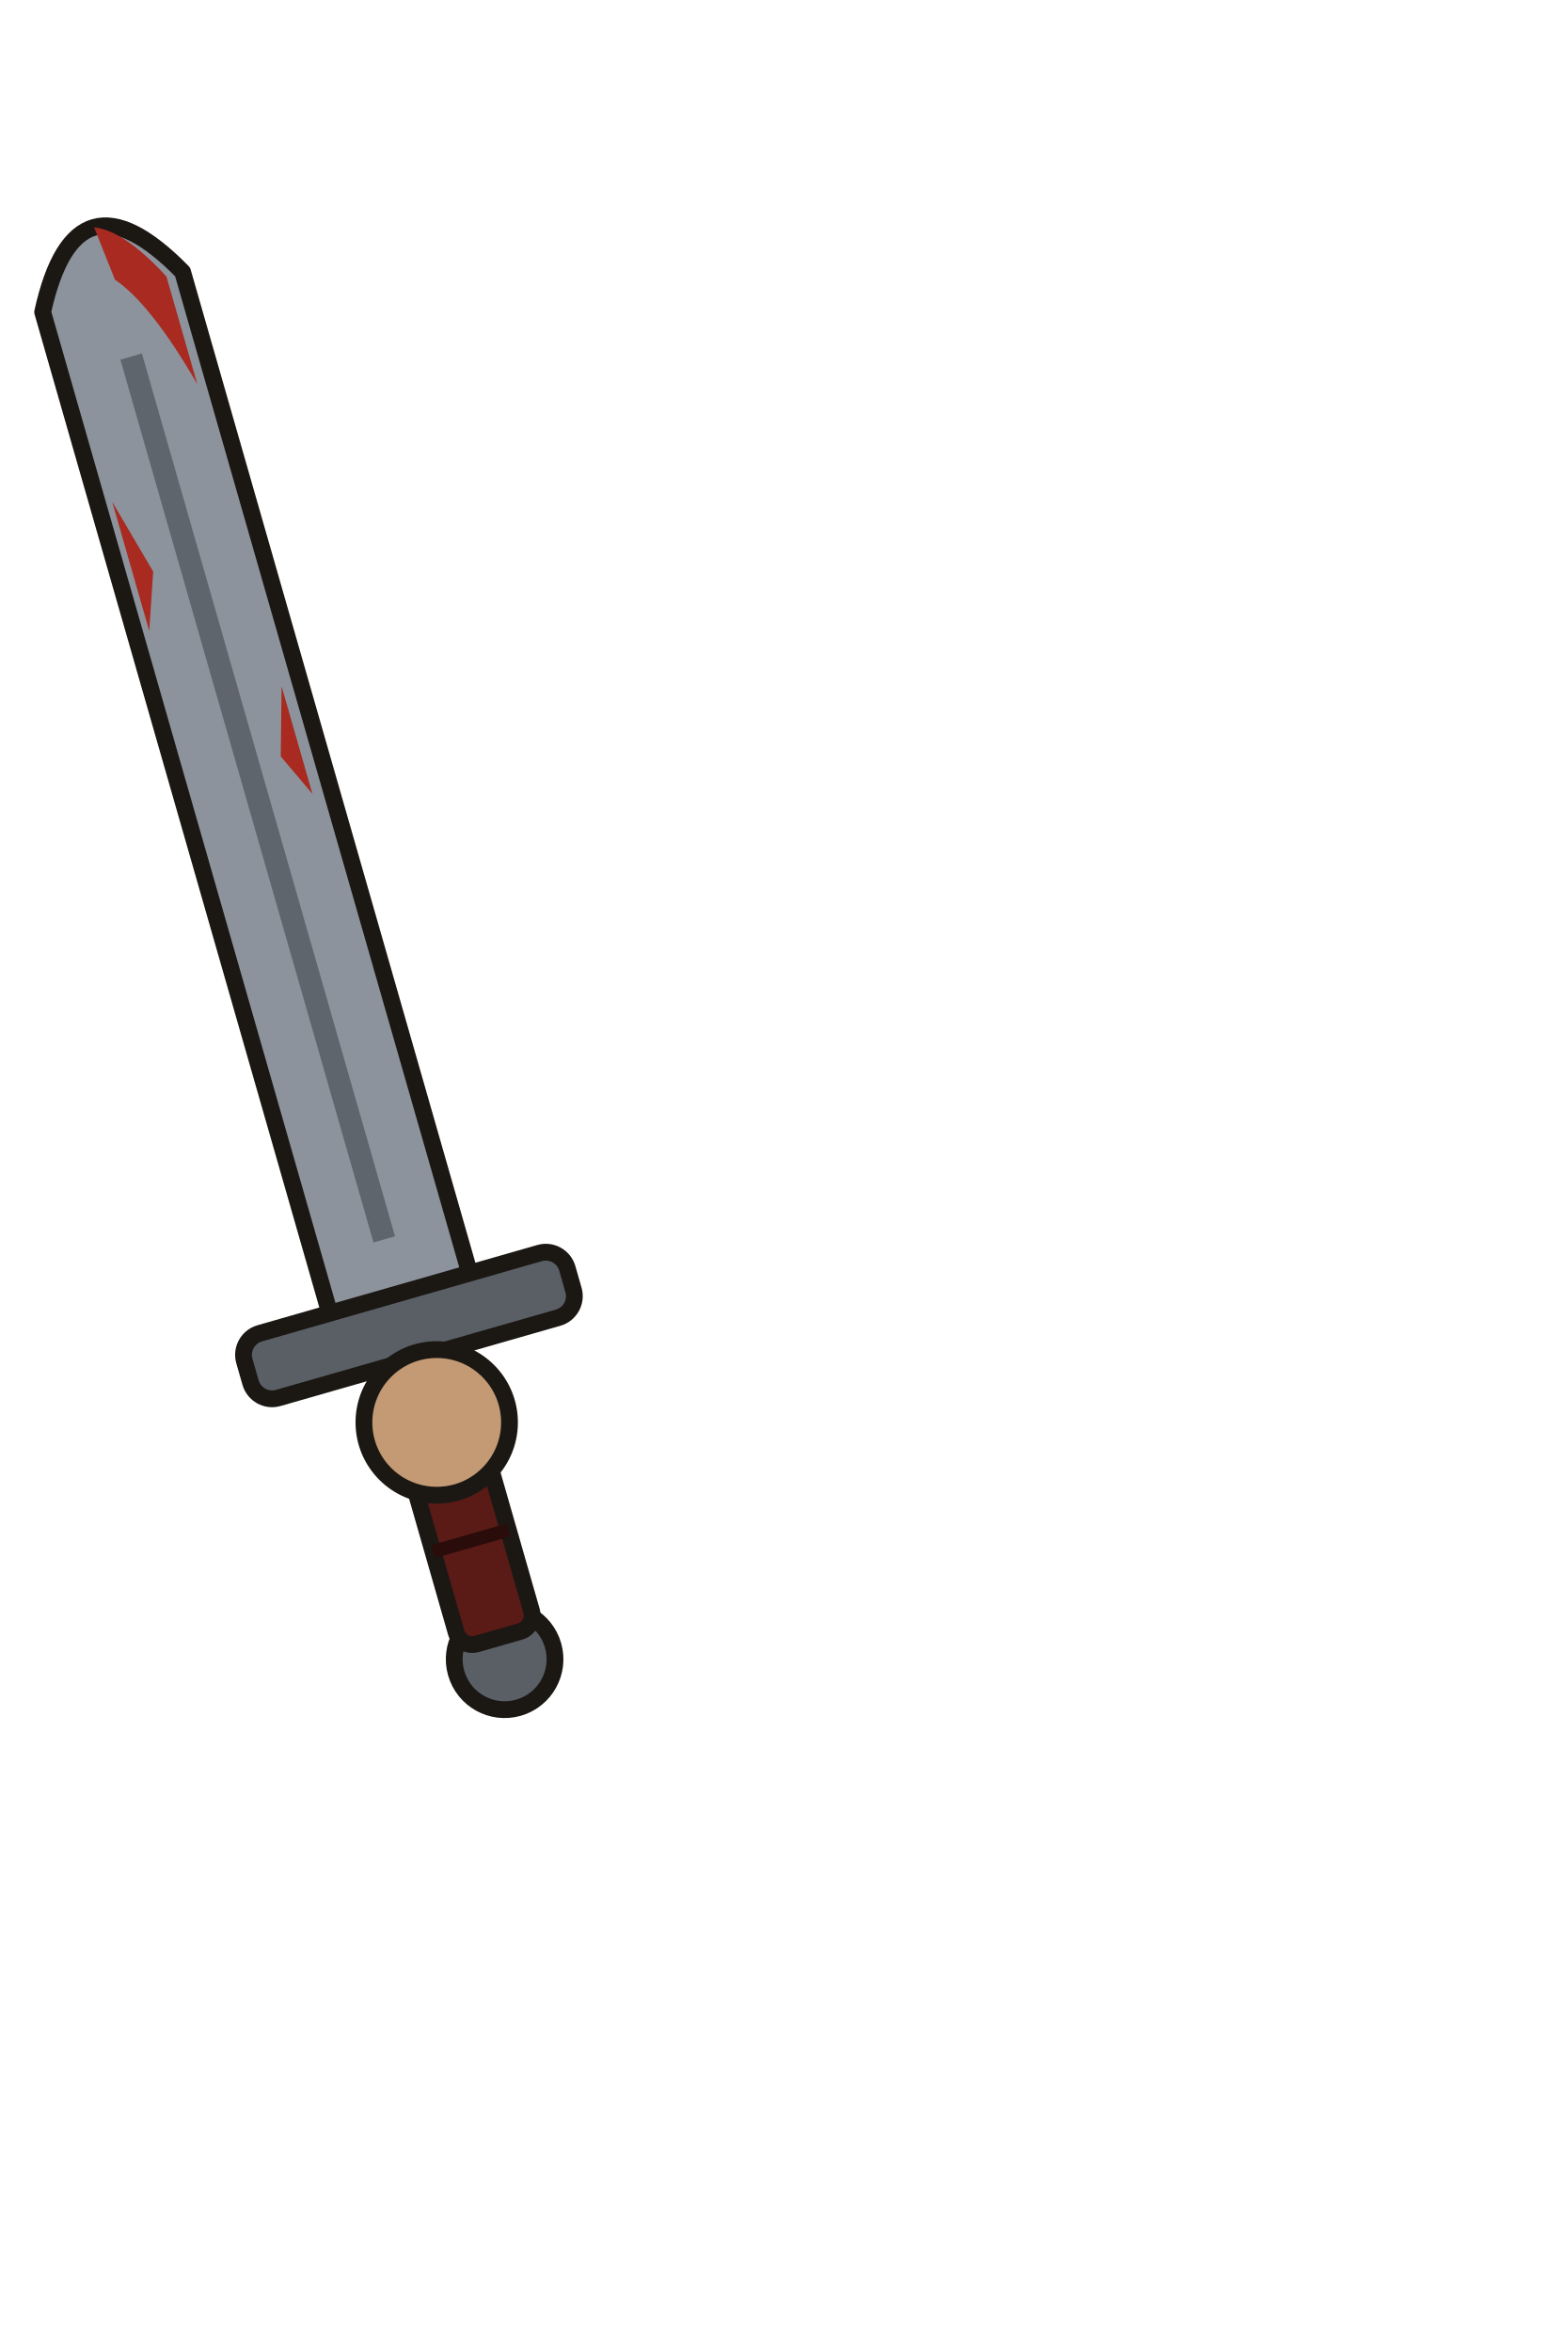
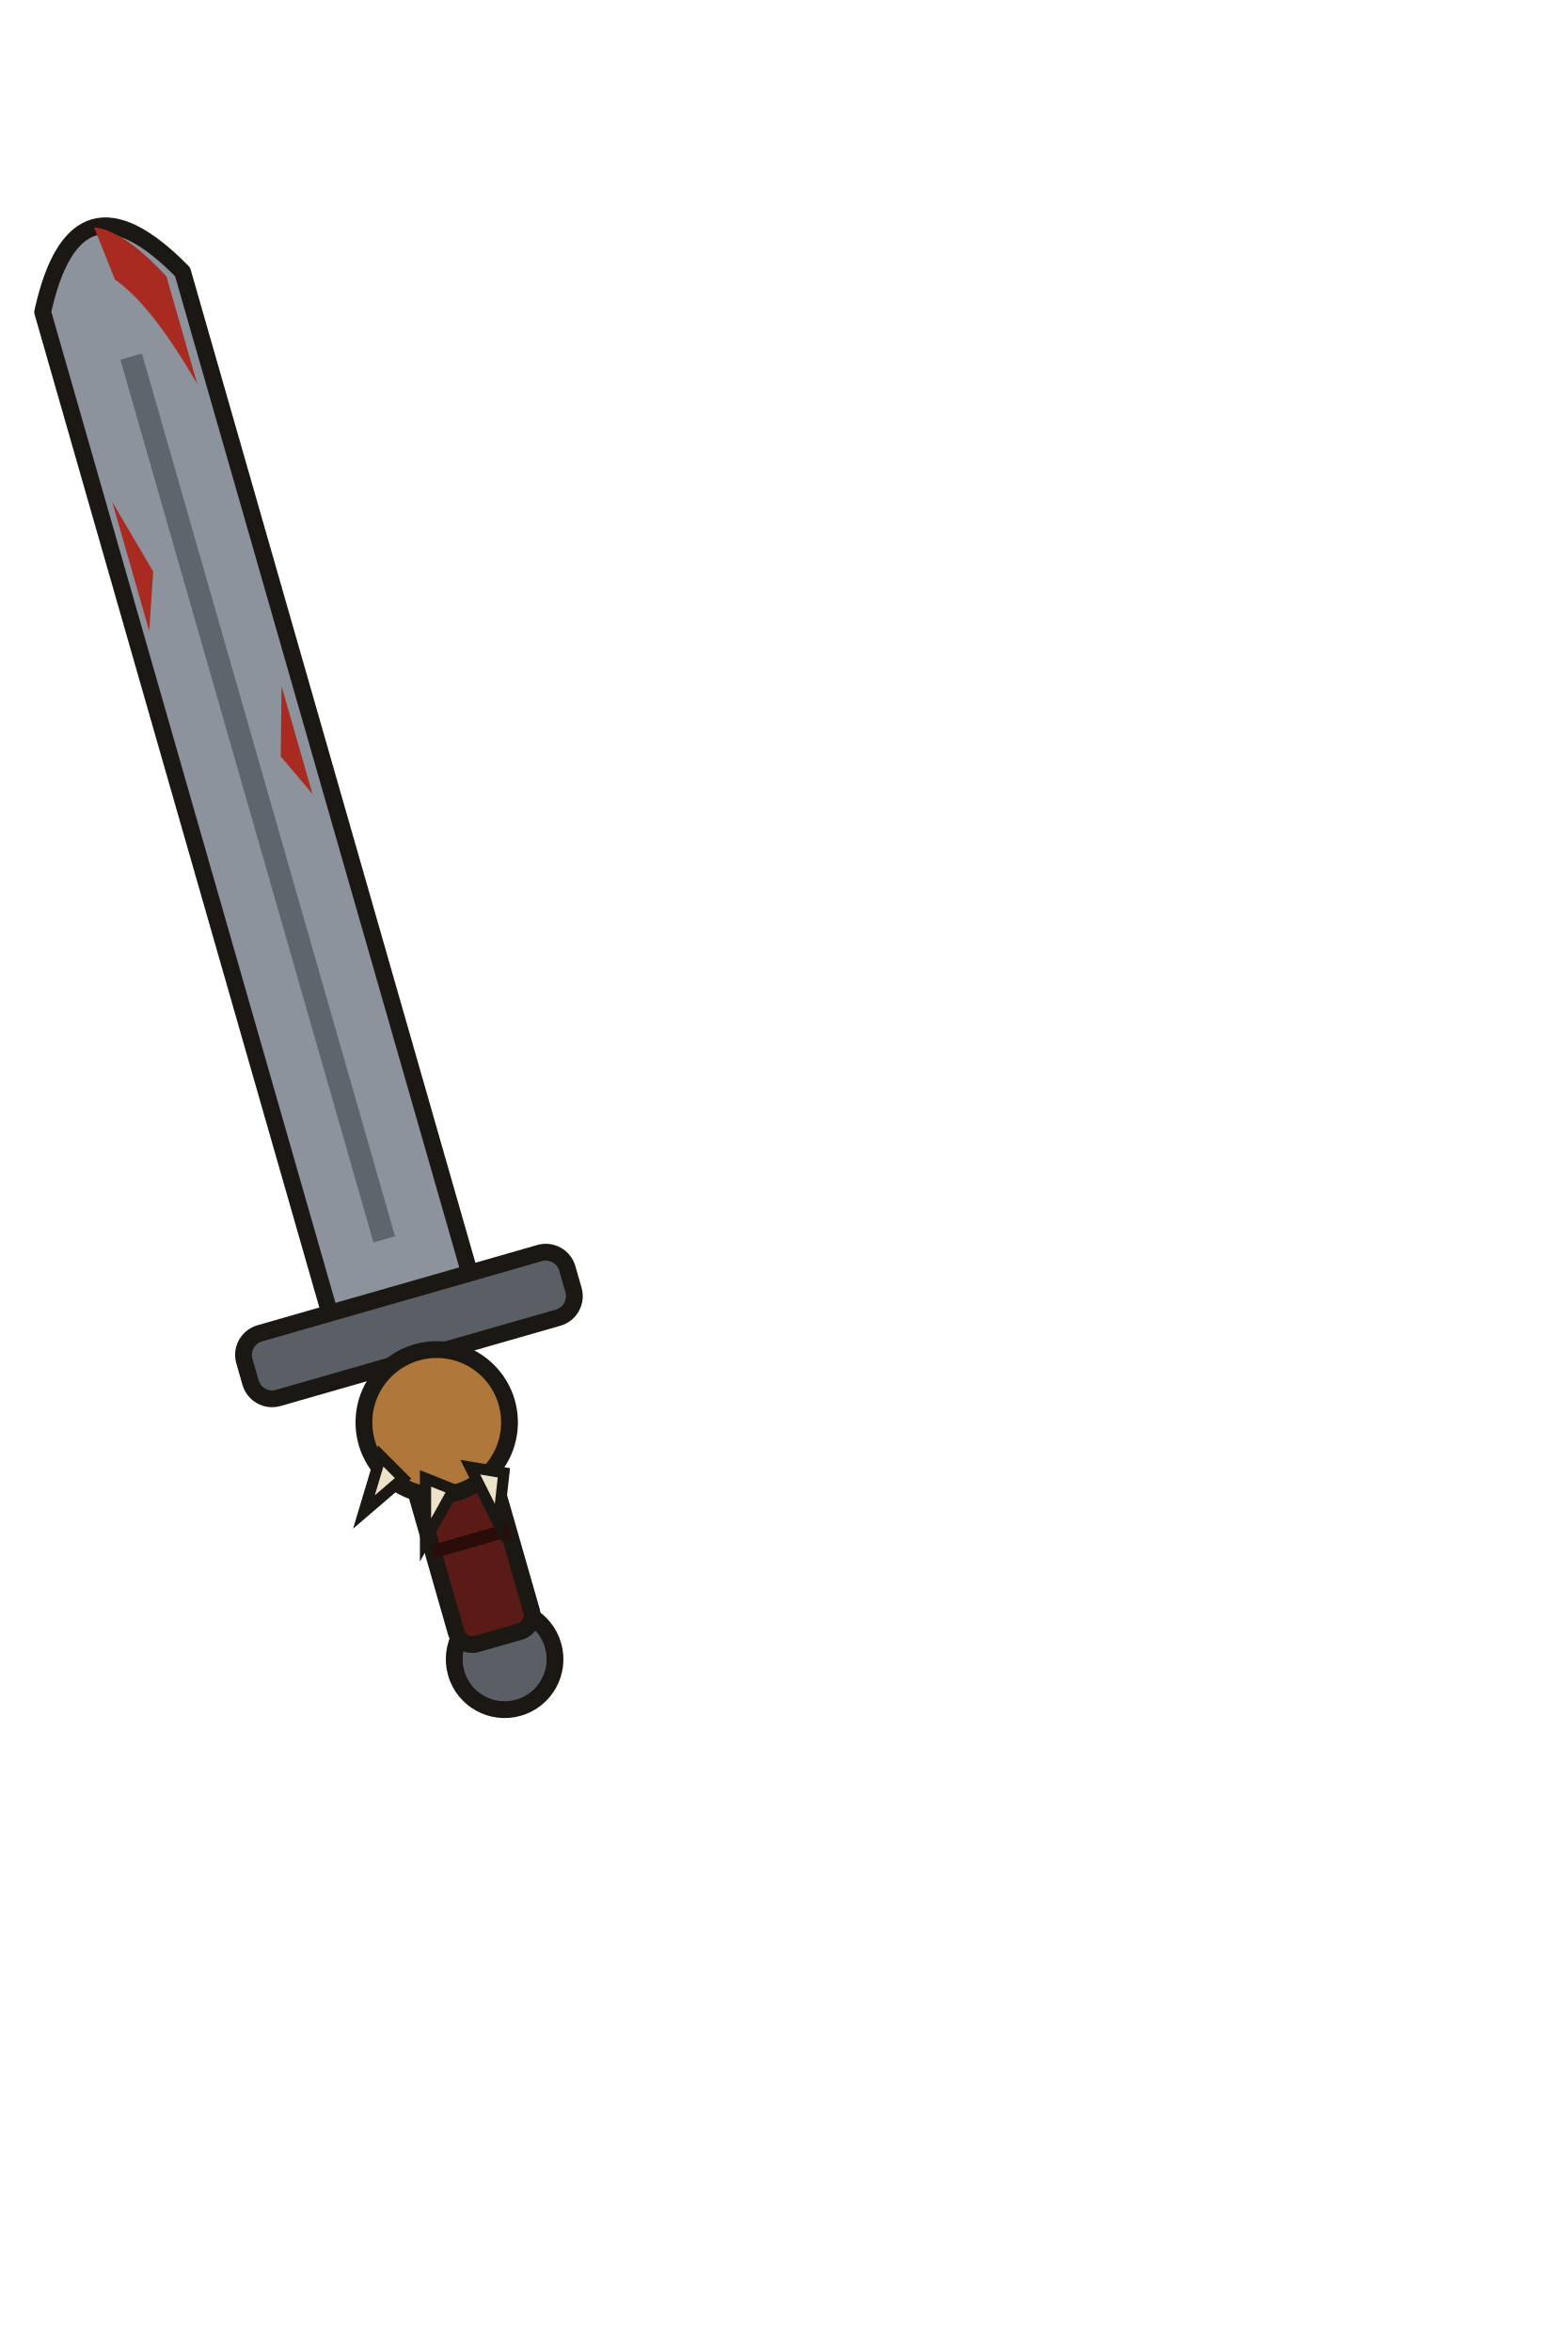
<svg xmlns="http://www.w3.org/2000/svg" width="280" height="420" viewBox="0 0 140 210">
  <g transform="rotate(-16 39 127)" stroke="#1b1814" stroke-width="1.5" stroke-linejoin="round">
    <circle cx="39" cy="149" r="4.5" fill="#5a5f66" />
    <rect x="35.5" y="121" width="7" height="26" rx="1.5" fill="#5a1a16" />
    <path d="M35.5,126 H42.5 M35.5,132 H42.5 M35.5,138 H42.5" stroke="#2a0c0a" stroke-width="1.2" fill="none" />
    <path d="M32.5,116 V22 Q39,10 45.5,22 V116 Z" fill="#8d939c" />
    <path d="M39,110 V28" stroke="#5f656d" stroke-width="2" fill="none" />
    <path d="M44,22 Q41.5,17 39,16 L39.5,21 Q42,24 44,32 Z" fill="#a82a20" stroke="none" />
    <path d="M33.8,40 L33.8,52 L35.6,47 Z M43.8,60 L43.8,70 L42,66 Z" fill="#a82a20" stroke="none" />
    <rect x="24" y="115" width="30" height="6" rx="2" fill="#5a5f66" />
  </g>
-   <circle cx="39" cy="127" r="6.5" fill="#c49a74" stroke="#1b1814" stroke-width="1.5" />
+   <circle cx="39" cy="127" r="6.5" fill="#b0773a" stroke="#1b1814" stroke-width="1.5" />
+   <path d="M34,130 l-1.5,5 l3.5,-3 Z M38,132 l0,5.5 l2.5,-4.5 Z M42,131 l2.5,5 l0.5,-4.5 Z" fill="#ece2c8" stroke="#1b1814" stroke-width="1" />
</svg>
